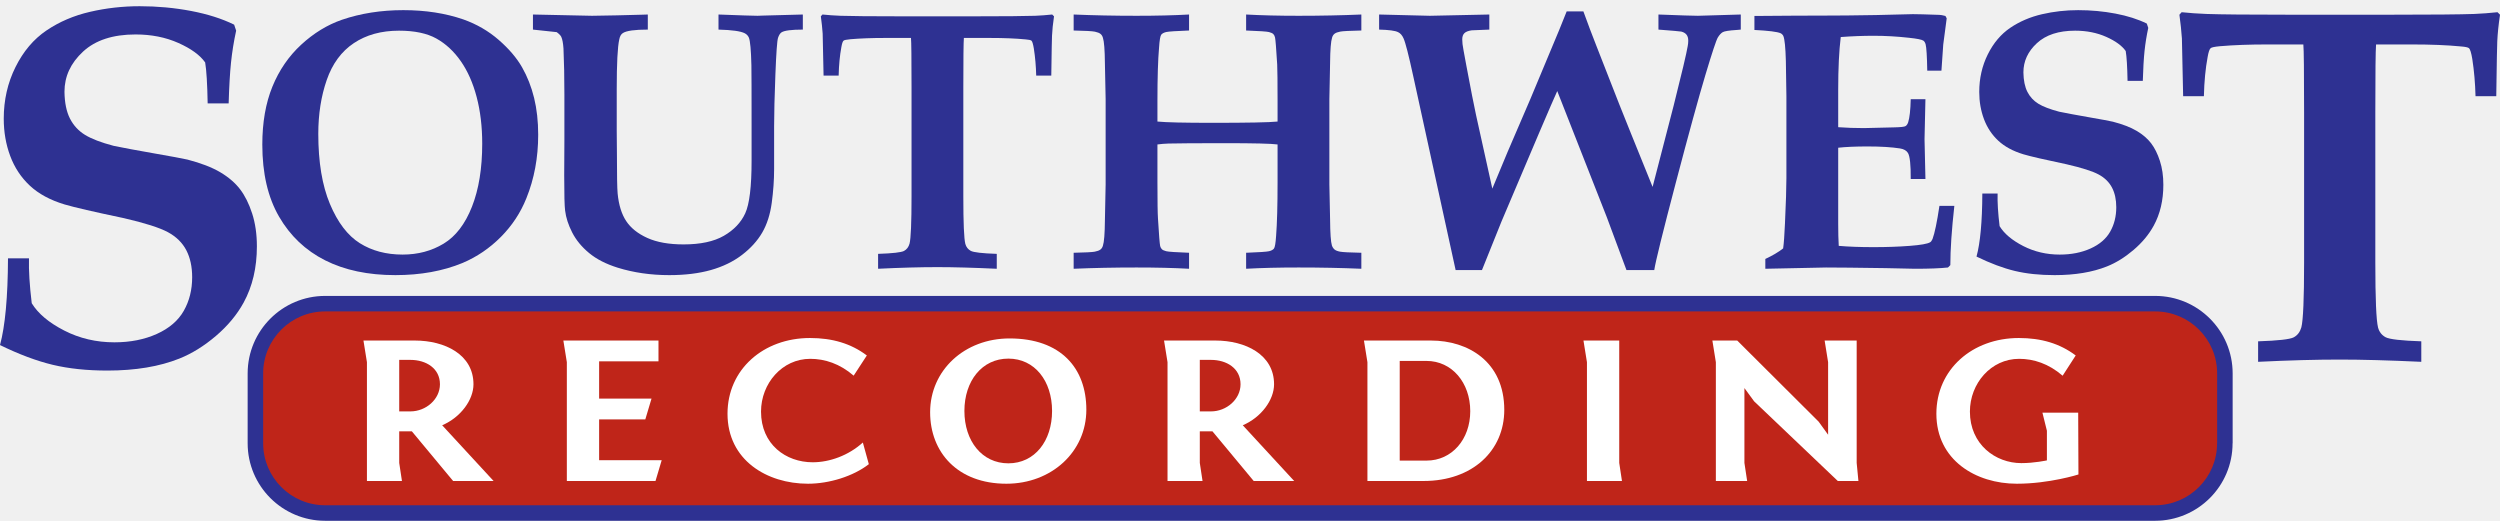
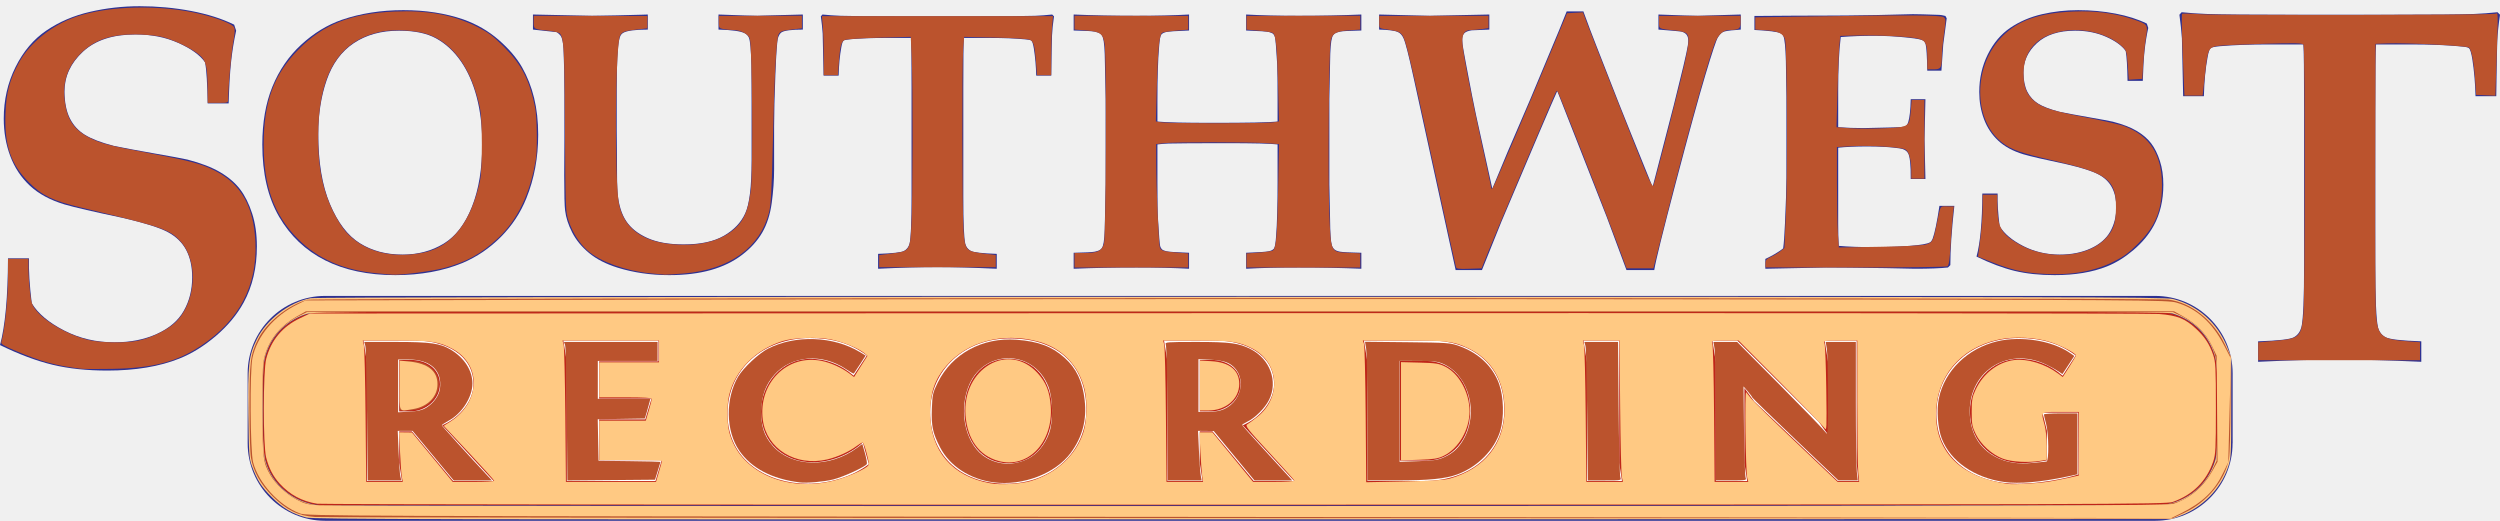
<svg xmlns="http://www.w3.org/2000/svg" id="svg2" xml:space="preserve" height="124.87" width="599.44" version="1.1">
  <defs id="defs6">
    <clipPath id="clipPath430" clipPathUnits="userSpaceOnUse">
      <path id="path432" d="m0,0,0,2190,3224,0v-2190h-3224z" />
    </clipPath>
  </defs>
  <g id="g10" transform="matrix(1.25,0,0,-1.25,0,94.19604)">
    <g id="g12" transform="matrix(0.1487424,0,0,0.1487424,0,-24.53918)">
      <path id="path14" fill-rule="nonzero" fill="#2e3192" d="m294.87,538.23-27.066,0c-0.438,24.918-1.504,42.54-3.219,52.848-6.648,9.453-18.18,17.832-34.586,25.133-16.402,7.309-34.801,10.961-55.172,10.961-29.168,0-51.742-7.371-67.719-22.113-15.976-14.739-23.964-32.008-23.964-51.797,0.211-14.211,2.574-25.731,7.078-34.551s10.945-15.82,19.312-20.981c8.371-5.171,20.703-9.902,37.02-14.199,12.437-2.59,29.761-5.812,51.968-9.691,22.207-3.871,36.637-6.559,43.293-8.051,17.383-4.519,31.438-9.949,42.161-16.277,10.726-6.34,19.253-13.66,25.586-21.934,6.328-8.277,11.531-18.699,15.609-31.269,4.074-12.571,6.117-26.7,6.117-42.379,0-27.508-5.691-51.68-17.078-72.532-8.598-15.687-20.52-30.027-35.773-43.027-15.258-13-30.938-22.723-47.051-29.172-25.782-10.308-56.719-15.48-92.813-15.48-26.426,0-49.953,2.48-70.578,7.422-20.625,4.937-43.293,13.418-67.996,25.461,6.656,24.488,10.098,61.757,10.312,111.82h27.07c-0.434-15.524,0.754-34.801,3.543-57.863,8.168-13.36,22.125-25.098,41.898-35.219,19.766-10.141,41.356-15.199,64.774-15.199,20.41,0,38.617,3.597,54.625,10.808,16,7.211,27.601,17.16,34.804,29.86,7.196,12.703,10.793,27.113,10.793,43.261,0,13.551-2.527,25.168-7.57,34.86-5.051,9.679-12.945,17.429-23.687,23.242-10.747,5.808-29.649,11.828-56.719,18.078-38.887,8.172-64.453,14.09-76.7,17.738-18.48,5.59-33.355,13.641-44.633,24.172-11.281,10.531-19.715,23.262-25.297,38.199-5.594,14.942-8.383,31-8.383,48.192,0,24.058,5.047,46.25,15.148,66.551,10.098,20.296,23.414,36.046,39.961,47.218,16.543,11.18,35.234,19.192,56.075,24.008,20.836,4.852,42.214,7.262,64.129,7.262,22.769,0,44.843-2.039,66.226-6.11,21.379-4.082,39.906-9.968,55.594-17.679l2.574-7.723c-3.012-13.918-5.207-27.578-6.605-40.969-1.403-13.398-2.414-31.031-3.063-52.879" />
      <path id="path16" fill-rule="nonzero" fill="#2e3192" d="m410.47,499.04c0-36.437,5-66.578,15-90.43,10-23.847,22.812-40.699,38.437-50.55,15.625-9.848,34.063-14.77,55.313-14.77,19.687,0,37.304,4.68,52.851,14.07,15.547,9.379,27.735,25.25,36.563,47.61,8.828,22.371,13.242,49.5,13.242,81.402,0,21.899-2.383,41.91-7.149,60.051-4.765,18.129-11.601,33.578-20.507,46.328-8.907,12.738-19.414,22.48-31.524,29.199-12.109,6.731-28.164,10.09-48.164,10.09-22.812,0-42.226-5.367-58.242-16.078-16.016-10.699-27.656-26.539-34.922-47.492-7.266-20.957-10.898-44.098-10.898-69.43zm-72.188-13.961c0,28.602,4.336,53.524,13.008,74.774s21.055,39.289,37.148,54.136c16.094,14.84,33.594,25.551,52.5,32.114,24.219,8.277,50.625,12.418,79.219,12.418,28.438,0,54.219-3.981,77.344-11.95,17.187-6.101,32.383-14.89,45.586-26.371,13.203-11.488,23.242-23.238,30.117-35.269,6.875-12.039,12.07-25.239,15.586-39.61,3.516-14.379,5.273-30.242,5.273-47.582,0-29.379-5.078-56.636-15.234-81.797-7.5-18.75-18.477-35.39-32.93-49.921-14.453-14.532-30.898-25.7-49.336-33.52-25.312-10.461-54.218-15.699-86.718-15.699-35.157,0-65.352,6.371-90.586,19.097-25.235,12.743-45.039,31.532-59.414,56.372-14.375,24.839-21.563,55.781-21.563,92.808" />
      <path id="path18" fill-rule="nonzero" fill="#2e3192" d="m687.3,633.44,0,19.45,76.172-1.641,31.64,0.551,31.641,0.82,8.672,0.27,0-19.45c-16.875,0-27.578-1.48-32.11-4.453-2.343-1.41-3.906-4.136-4.687-8.199-2.188-9.687-3.281-31.019-3.281-63.988v-54.371l0.234-27.43c0-28.59,0.312-46.25,0.937-52.961,1.407-14.687,5.079-26.527,11.016-35.508,5.938-8.992,15.039-16.25,27.305-21.801,12.265-5.55,27.851-8.32,46.758-8.32,21.718,0,39.023,3.711,51.914,11.129,12.89,7.422,22.07,17.07,27.539,28.949,5.468,11.871,8.203,34.453,8.203,67.731v47.82c0,41.25-0.078,66.402-0.235,75.461-0.468,19.691-1.562,31.57-3.281,35.629-1.094,2.5-2.89,4.371-5.39,5.621-5.157,2.66-16.407,4.219-33.75,4.691v19.45c28.281-1.09,45.078-1.641,50.39-1.641,1.406,0,3.516,0.078,6.328,0.238l52.03,1.403v-19.45c-14.53,0-23.67-1.171-27.42-3.511-1.88-1.25-3.4-3.641-4.57-7.149-1.17-3.519-2.31-19.34-3.399-47.461-1.094-28.129-1.641-50.32-1.641-66.57v-55.07c0-14.071-1.015-28.602-3.047-43.602-2.031-15-6.132-27.808-12.304-38.437-6.172-10.621-14.883-20.231-26.133-28.821-11.25-8.601-24.609-15.082-40.078-19.461-15.469-4.371-33.36-6.558-53.672-6.558-23.75,0-45.938,3.199-66.563,9.609-15,4.692-27.265,10.981-36.796,18.871-9.532,7.891-16.797,16.719-21.797,26.481-5,9.769-8.047,19.179-9.141,28.238-0.781,5.629-1.172,20.789-1.172,45.469l0.235,45v59.531c0,21.879-0.391,41.57-1.172,59.07-0.473,6.871-1.414,11.871-2.832,15-0.785,1.719-2.75,3.75-5.887,6.09l-30.656,3.281" />
      <path id="path20" fill-rule="nonzero" fill="#2e3192" d="m1132.4,325,0,19.219c18.75,0.633,29.89,1.883,33.4,3.75,3.52,1.883,5.9,5,7.15,9.383,1.72,6.718,2.58,26.949,2.58,60.699v140.39c0,38.278-0.24,59.688-0.71,64.219h-33.51c-16.88,0-31.72-0.551-44.53-1.64-5.16-0.469-8.13-1.09-8.91-1.879-1.09-0.93-2.03-3.672-2.81-8.2-2.03-10.941-3.2-23.203-3.52-36.8h-19.45c-0.62,32.039-1.02,50.078-1.17,54.148-0.47,6.871-1.25,14.289-2.35,22.262l2.11,2.34c7.34-0.782,15.15-1.321,23.42-1.641,13.43-0.461,39.26-0.699,77.52-0.699h94.61c39.35,0,65.66,0.238,78.93,0.699,7.17,0.32,14.44,0.859,21.77,1.641l2.35-2.34c-1.41-9.531-2.27-17.891-2.58-25.082-0.16-1.25-0.47-18.36-0.94-51.328h-19.45c-0.31,12.187-1.33,23.828-3.05,34.929-0.94,5.621-1.95,8.981-3.04,10.071-0.94,0.789-3.44,1.328-7.5,1.648-12.82,1.25-28.21,1.871-46.18,1.871h-33.51c-0.47-5.469-0.71-26.871-0.71-64.219v-140.39c0-33.75,0.86-54.063,2.58-60.942,1.1-4.058,3.44-7.07,7.03-9.019,3.6-1.949,14.77-3.238,33.52-3.871v-19.219c-30.27,1.41-55.77,2.109-76.52,2.109-22.16,0-47.66-0.699-76.53-2.109" />
      <path id="path22" fill-rule="nonzero" fill="#2e3192" d="m1384.6,325,0,20.629c14.84,0.312,23.91,0.781,27.19,1.41,3.28,0.621,5.7,1.52,7.26,2.691,1.57,1.168,2.66,2.848,3.28,5.04,1.57,4.691,2.43,15.55,2.58,32.582l0.94,46.636v109.69l-0.94,46.172c-0.15,17.339-1.01,28.359-2.58,33.039-0.62,2.187-1.67,3.871-3.16,5.039-1.48,1.179-3.87,2.109-7.15,2.82-3.28,0.699-12.42,1.211-27.42,1.52v20.621c25.63-1.09,52.66-1.641,81.09-1.641,25.47,0,48.05,0.551,67.74,1.641v-20.621c-16.72-0.629-26.56-1.29-29.53-1.989-2.97-0.711-5.08-1.832-6.33-3.39-1.25-1.563-2.19-7.02-2.81-16.379-1.41-15.903-2.11-38.832-2.11-68.774v-26.886c11.26-1.102,34.89-1.641,70.89-1.641,45.38,0,73.38,0.539,84.03,1.641v26.886c0,24.172-0.16,39.692-0.47,46.551-1.25,20.75-2.19,32.441-2.81,35.09-0.47,1.871-1.21,3.312-2.23,4.332-1.01,1.008-2.89,1.859-5.62,2.57-2.74,0.699-12.54,1.36-29.42,1.989v20.621c19.66-1.09,42.2-1.641,67.63-1.641,28.39,0,55.38,0.551,80.97,1.641v-20.621c-14.84-0.309-23.91-0.782-27.19-1.411-3.28-0.621-5.7-1.519-7.26-2.687-1.56-1.172-2.66-2.852-3.28-5.043-1.57-4.84-2.43-15.699-2.58-32.578l-0.94-46.871v-109.69l0.94-45.937c0.15-17.5,0.94-28.512,2.34-33.051,0.78-2.18,1.92-3.898,3.4-5.148s3.87-2.192,7.15-2.813c3.28-0.629,12.42-1.098,27.42-1.41v-20.629c-25.59,1.102-52.58,1.641-80.97,1.641-25.43,0-47.97-0.539-67.63-1.641v20.629c16.72,0.621,26.56,1.293,29.53,1.992s5.08,1.84,6.33,3.399c1.25,1.558,2.19,7.031,2.81,16.41,1.25,15.929,1.88,38.898,1.88,68.898v48.992c-7.83,1.09-30.6,1.641-68.31,1.641-36.15,0-60.25-0.16-72.3-0.473-4.85-0.16-9.62-0.547-14.31-1.168v-48.992c0-24.367,0.23-39.918,0.7-46.637,1.25-20.781,2.19-32.582,2.81-35.39,0.47-1.723,1.21-3.09,2.23-4.102,1.02-1.019,2.89-1.879,5.62-2.578,2.74-0.699,12.54-1.371,29.42-1.992v-20.629c-19.69,1.102-42.27,1.641-67.74,1.641-28.43,0-55.46-0.539-81.09-1.641" />
      <path id="path24" fill-rule="nonzero" fill="#2e3192" d="m2020.4,656.88,21.57,0c5.78-15.949,11.46-31.039,17.09-45.258,24.37-62.543,39.06-99.762,44.06-111.64l28.1-69.421,27.23,105.15c10.47,41.559,16.49,67.027,18.05,76.398,0.47,2.5,0.7,4.852,0.7,7.032,0,3.289-0.74,5.859-2.23,7.738-1.48,1.871-3.71,3.199-6.67,3.98-1.41,0.321-11.25,1.18-29.54,2.582v19.45c27.97-1.09,44.93-1.641,50.86-1.641l55.32,1.641v-19.45c-2.35-0.152-4.07-0.312-5.16-0.472-9.84-0.617-15.86-1.559-18.05-2.809-2.18-1.25-4.29-3.519-6.33-6.801-2.03-3.281-7.38-19.371-16.05-48.281-8.67-28.898-21.41-75.269-38.2-139.1-16.8-63.832-26.06-101.37-27.78-112.62h-35.86l-25.3,68.032-63.95,162.79c-6.72-14.7-30.71-70.84-71.99-168.42l-25.08-62.403h-33.99l-54.51,249.38c-5.96,27.5-10.18,43.981-12.68,49.453-1.73,3.911-4.08,6.559-7.05,7.969-3.77,1.879-11.91,2.969-24.43,3.281v19.45l65.45-1.641,76.68,1.641v-19.45c-13.75-0.472-21.33-0.781-22.74-0.941-4.37-0.621-7.5-1.828-9.37-3.629-1.88-1.801-2.81-4.492-2.81-8.082,0-1.719,0.11-3.719,0.35-5.98,0.23-2.27,1.83-11.289,4.8-27.071,5.8-30.957,10.04-52.59,12.72-64.867l20.92-94.519c1.71,4.199,8.26,19.937,19.64,47.199l29.46,68.469,37.18,89.031c3.12,7.469,6.31,15.41,9.59,23.828" />
      <path id="path26" fill-rule="nonzero" fill="#2e3192" d="m2276.6,325,0,12.66c9.37,4.379,17.03,8.91,22.97,13.59,0.93,6.57,1.71,17.191,2.34,31.879,1.25,26.871,1.87,46.41,1.87,58.59v105.47c0,4.059-0.23,19.297-0.7,45.7-0.47,17.66-1.56,28.437-3.28,32.347-0.78,1.563-1.95,2.731-3.52,3.512-4.21,1.879-15.46,3.289-33.75,4.219v18.051l54.38,0.39c10.78,0.051,21.09,0.078,30.94,0.078,21.4,0,45.23,0.231,71.48,0.703l47.58,1.168c5.62,0,17.03-0.308,34.22-0.929,1.56,0,4.14-0.469,7.73-1.41l1.64-3.051-4.45-33.75c-0.16-2.34-0.94-13.59-2.34-33.75h-18.29c-0.31,18.441-1.01,29.769-2.1,33.992-0.63,2.18-1.57,3.75-2.82,4.68-2.03,1.41-8.26,2.66-18.71,3.75-15.43,1.718-30.55,2.578-45.37,2.578-13.87,0-28.07-0.539-42.56-1.641-2.19-17.797-3.28-40.398-3.28-67.808v-48.442c10.59-0.777,21.66-1.168,33.19-1.168,3.59,0,16.54,0.309,38.82,0.942,8.4,0.148,13.36,0.699,14.85,1.636,1.46,0.942,2.59,2.582,3.38,4.922,1.87,5.942,2.96,15.86,3.28,29.77h18.98l-1.17-51.571,1.17-51.32h-18.98c0.15,18.121-1.04,29.289-3.56,33.512-1.89,3.129-5.29,5.078-10.17,5.859-10.9,1.719-24.87,2.578-41.92,2.578-15.31,0-27.93-0.547-37.87-1.636v-98.282c0-10.98,0.24-20.398,0.7-28.281,12.64-1.098,27.6-1.648,44.93-1.648,16.83,0,32.38,0.55,46.66,1.648,14.27,1.09,23.04,2.652,26.32,4.68,1.1,0.633,2.11,2.031,3.05,4.222,2.79,7.5,5.76,21.719,8.89,42.661h19.22c-3.44-30.942-5.16-56.411-5.16-76.411l-3.05-3.05c-10-1.09-24.22-1.641-42.65-1.641l-37.74,0.82c-37.18,0.551-62.81,0.821-76.87,0.821-3.75,0-29.85-0.539-78.28-1.641" />
      <path id="path28" fill-rule="nonzero" fill="#2e3192" d="m2763.4,567.35-19.68,0c-0.32,18.117-1.1,30.937-2.35,38.437-4.84,6.871-13.22,12.961-25.15,18.281-11.94,5.309-25.32,7.969-40.12,7.969-21.21,0-37.64-5.367-49.26-16.09-11.62-10.719-17.42-23.269-17.42-37.668,0.15-10.34,1.87-18.711,5.14-25.133,3.28-6.41,7.96-11.5,14.04-15.257,6.09-3.762,15.06-7.192,26.93-10.332,9.04-1.868,21.64-4.219,37.79-7.039,16.16-2.809,26.65-4.758,31.49-5.86,12.64-3.281,22.87-7.219,30.66-11.84,7.8-4.609,14.01-9.929,18.62-15.941,4.59-6.02,8.38-13.598,11.34-22.75,2.97-9.141,4.46-19.41,4.46-30.82,0-20.008-4.14-37.579-12.42-52.739-6.25-11.422-14.93-21.851-26.02-31.3-11.09-9.461-22.5-16.532-34.22-21.219-18.75-7.5-41.25-11.25-67.5-11.25-19.22,0-36.33,1.801-51.33,5.39-15,3.598-31.48,9.77-49.45,18.52,4.84,17.809,7.34,44.918,7.5,81.328h19.69c-0.32-11.289,0.54-25.32,2.58-42.078,5.93-9.723,16.09-18.262,30.46-25.633,14.38-7.359,30.08-11.039,47.11-11.039,14.85,0,28.09,2.609,39.73,7.859,11.64,5.243,20.08,12.481,25.31,21.723,5.24,9.219,7.85,19.707,7.85,31.449,0,9.86-1.83,18.309-5.5,25.352-3.68,7.039-9.42,12.68-17.23,16.906-7.81,4.223-21.56,8.602-41.25,13.152-28.28,5.942-46.88,10.239-55.78,12.899-13.44,4.062-24.26,9.922-32.46,17.582-8.21,7.66-14.34,16.918-18.4,27.777-4.06,10.864-6.09,22.543-6.09,35.043,0,17.508,3.67,33.641,11.01,48.41,7.34,14.77,17.03,26.219,29.06,34.348,12.03,8.121,25.63,13.941,40.78,17.461,15.16,3.512,30.71,5.27,46.65,5.27,16.56,0,32.61-1.481,48.16-4.442,15.55-2.957,29.02-7.25,40.43-12.867l1.87-5.602c-2.18-10.129-3.78-20.07-4.8-29.808-1.02-9.742-1.76-22.551-2.23-38.449" />
      <path id="path30" fill-rule="nonzero" fill="#2e3192" d="m2912.1,205,0,26.43c25.79,0.859,41.1,2.582,45.94,5.16,4.83,2.57,8.11,6.871,9.83,12.89,2.36,9.231,3.53,37.059,3.53,83.461v193.04c0,52.641-0.31,82.071-0.96,88.301h-46.09c-23.2,0-43.61-0.75-61.23-2.25-7.09-0.652-11.17-1.511-12.25-2.582-1.5-1.289-2.79-5.051-3.86-11.277-2.8-15.043-4.4-31.91-4.83-50.602h-26.76c-0.85,44.051-1.38,68.86-1.6,74.45-0.64,9.449-1.72,19.652-3.22,30.609l2.89,3.223c10.1-1.071,20.82-1.821,32.21-2.25,18.46-0.653,53.98-0.973,106.58-0.973h130.1c54.1,0,90.27,0.32,108.51,0.973,9.89,0.429,19.87,1.179,29.94,2.25l3.23-3.223c-1.94-13.098-3.11-24.598-3.54-34.481-0.21-1.718-0.64-25.25-1.29-70.578h-26.75c-0.43,16.758-1.82,32.77-4.18,48.02-1.29,7.73-2.7,12.351-4.2,13.859-1.29,1.071-4.73,1.821-10.32,2.25-17.61,1.723-38.77,2.582-63.47,2.582h-46.1c-0.64-7.519-0.95-36.953-0.95-88.301v-193.04c0-46.402,1.17-74.332,3.53-83.793,1.51-5.578,4.73-9.718,9.67-12.41,4.94-2.679,20.31-4.449,46.09-5.308v-26.43c-41.62,1.941-76.7,2.898-105.21,2.898-30.47,0-65.55-0.957-105.24-2.898" />
      <path id="path32" fill-rule="nonzero" fill="#bf2519" d="m2869.2,100c0-49.699-40.29-90-90-90h-2359.8c-49.707,0-90,40.301-90,90v89.988c0,49.711,40.293,90,90,90h2359.9c49.71,0,90-40.289,90-90v-89.988" />
      <path id="path34" fill-rule="nonzero" fill="#2e3192" d="m2869.2,100-10,0c0-22.121-8.94-42.059-23.43-56.57-14.5-14.489-34.4-23.418-56.6-23.43h-2359.8c-22.12,0.012-42.06,8.941-56.56,23.43-14.5,14.511-23.43,34.449-23.44,56.57v89.988c0.008,22.133,8.942,42.063,23.434,56.571,14.508,14.5,34.445,23.429,56.566,23.429h2359.9c22.13,0,42.06-8.929,56.57-23.429,14.49-14.508,23.43-34.438,23.43-56.571v-89.988h20v89.988c0,55.242-44.76,100-100,100h-2359.9c-55.23,0-99.992-44.758-100-100v-89.988c0.008-55.23,44.77-99.988,100-100h2359.8c55.24,0.012,100,44.77,100,100h-10" />
      <path id="path36" fill-rule="nonzero" fill="#FFF" d="m529.25,141.06c20.18,0,38.113,15.73,38.113,34.98,0,20.602-17.933,31.449-38.113,31.449h-14.41v-66.429h14.41zm55.094-89.75-53.172,64-16.332,0,0-40.68,3.519-23.32-45.156,0,0,153.21-4.484,27.921,66.297,0c38.433,0,75.585-17.902,75.585-56.402,0-20.059-16.332-42.57-40.355-52.867l66.297-71.863h-52.199" />
      <path id="path38" fill-rule="nonzero" fill="#FFF" d="m731.01,204.52-4.489,27.921,122.67,0,0-26.839-76.55,0,0-48,67.582,0-8.008-26.84-59.574,0,0-52.602,80.71,0-8.003-26.852-114.34,0,0,153.21" />
      <path id="path40" fill-rule="nonzero" fill="#FFF" d="m1100.9,187.16c-17.93,15.449-37.15,21.692-56.05,21.692-36.19,0-63.415-31.731-63.415-68.063,0-42.301,32.035-65.348,66.625-65.348,21.77,0,46.11,8.688,64.69,25.489l7.7-27.93c-20.18-15.719-51.25-25.211-78.47-25.211-52.843,0-103.77,30.371-103.77,90.289,0,57.223,46.441,97.621,106.33,97.621,28.83,0,52.85-7.051,73.35-22.508l-16.98-26.031" />
      <path id="path42" fill-rule="nonzero" fill="#FFF" d="m1300.4,74.09c33.95,0,56.37,28.742,56.37,67.519,0,38.77-22.42,67.52-56.37,67.52s-56.69-28.75-56.69-67.52c0-38.777,22.74-67.519,56.69-67.519zm100.57,69.148c0-54.238-44.84-95.449-103.13-95.449-62.78,0-98.33,40.402-98.33,92.18,0,53.972,44.2,95.179,102.49,95.179,65.98,0,98.97-38.226,98.97-91.91" />
      <path id="path44" fill-rule="nonzero" fill="#FFF" d="m1561.7,141.06c20.18,0,38.12,15.73,38.12,34.98,0,20.602-17.94,31.449-38.12,31.449h-14.41v-66.429h14.41zm55.1-89.75-53.17,64-16.34,0,0-40.68,3.52-23.32-45.15,0,0,153.21-4.49,27.921,66.3,0c38.43,0,75.59-17.902,75.59-56.402,0-20.059-16.34-42.57-40.36-52.867l66.3-71.863h-52.2" />
      <path id="path46" fill-rule="nonzero" fill="#FFF" d="m1805.1,77.609,34.58,0c32.68,0,56.38,27.391,56.38,63.719,0,36.883-23.7,64.813-56.38,64.813h-34.58v-128.53zm40.35,154.83c47.73,0,94.49-27.113,94.49-89.48,0-52.332-40.68-91.652-104.1-91.652h-72.38v153.21l-4.49,27.921h86.48" />
      <path id="path48" fill-rule="nonzero" fill="#FFF" d="m2088.2,74.629,3.51-23.32-45.15,0,0,153.21-4.49,27.921,46.13,0,0-157.81" />
      <path id="path50" fill-rule="nonzero" fill="#FFF" d="m2394.4,74.629,2.25-23.32-26.6,0-107.93,102.77-12.49,17.082,0-96.531,3.53-23.32-40.36,0,0,153.21-4.49,27.921,32.04,0,105.05-104.66,12.16-16.82,0,93.559-4.48,27.921,41.32,0,0-157.81" />
      <path id="path52" fill-rule="nonzero" fill="#FFF" d="m2659.9,187.16c-17.94,15.449-37.16,21.692-56.06,21.692-36.19,0-63.41-31.731-63.41-68.063,0-42.301,32.99-66.43,66.3-66.43,16.98,0,32.99,3.519,32.99,3.519v38.242l-5.77,23.32h46.12l0.33-79.722s-37.48-11.93-79.44-11.93c-52.84,0-103.77,30.371-103.77,90.289,0,57.223,46.45,97.621,106.34,97.621,28.82,0,52.84-7.051,73.34-22.508l-16.8-26.03" />
      <g id="g54" />
      <g id="g70" />
      <g id="g90" />
      <path id="path130" fill-rule="nonzero" fill="#2e3192" d="m700.47,863.94,1.261,1.309" />
      <g id="g166" />
      <g id="g184" />
      <g id="g202" />
      <g id="g220" />
      <g id="g238" />
      <g id="g262" />
      <g id="g288" />
      <g id="g344" />
      <g id="g368" />
      <g id="g384" />
      <g id="g402" />
      <g id="g426">
        <g id="g428" clip-path="url(#clipPath430)" />
      </g>
      <g id="g458" />
      <g id="g476" />
      <g id="g504" />
      <g id="g522" />
    </g>
+     <path id="path3171" fill="#bb532d" d="M19.399,88.411c-6.141-0.771-9.374-1.652-15.478-4.214-2.934-1.231-3.733-1.709-3.607-2.156,0.871-3.081,1.608-10.428,1.608-16.04l0-3.932h2.447,2.447l0.003,2.359c0.002,1.298,0.164,3.765,0.361,5.483,0.319,2.787,0.489,3.283,1.573,4.606,2.28,2.783,7.508,5.749,12.255,6.954,2.925,0.742,9.182,0.844,12.198,0.198,3.001-0.643,6.838-2.506,8.704-4.227,5.089-4.691,5.817-14.616,1.431-19.494-2.649-2.949-4.108-3.448-23.966-8.198-6.695-1.601-9.254-2.838-12.417-6.001-4.376-4.375-5.913-8.856-5.647-16.46,0.179-5.117,1.015-8.252,3.31-12.408,2.551-4.622,7.906-8.892,13.607-10.854,7.86-2.704,20.448-2.969,30.007-0.632,4.002,0.979,7.467,2.355,7.883,3.131,0.254,0.474,0.198,1.506-0.19,3.55-0.471,2.483-1.206,10.676-1.222,13.63-0.005,0.957-0.017,0.961-2.452,0.961h-2.447l-0.026-3.233c-0.042-5.531-0.354-6.859-1.929-8.221-1.935-1.674-6.53-3.848-9.404-4.449-1.345-0.281-4.075-0.515-6.066-0.518-5.95-0.01-9.903,1.393-13.129,4.661-3.106,3.145-4.301,6.802-3.725,11.39,0.549,4.371,2.253,6.869,5.968,8.746,2.732,1.381,4.839,1.924,14.417,3.713,9.875,1.845,12.479,2.549,15.818,4.277,6.124,3.17,9.122,8.542,9.516,17.051,0.48,10.365-3.91,18.735-12.999,24.782-5.898,3.924-11.511,5.392-21.334,5.579-3.46,0.066-6.842,0.05-7.515-0.034z" transform="matrix(0.8,0,0,-0.8,0,75.35683)" />
+     <path id="path3941" fill="#bb532d" d="M90.563,65.547c-8.141-0.737-14.358-3.442-19.224-8.361-5.634-5.697-8.097-12.491-8.113-22.381-0.017-10.34,2.426-16.995,8.463-23.057,5.924-5.949,12.476-8.518,22.894-8.978,7.937-0.35,14.047,0.772,19.747,3.625,2.749,1.377,3.864,2.204,6.48,4.812,4.26,4.248,6.17,7.969,7.503,14.623,0.437,2.182,0.554,10.02,0.183,12.306-1.326,8.179-4.388,14.581-9.07,18.96-4.064,3.801-7.646,5.769-13.135,7.215-2.794,0.736-10.436,1.704-12.234,1.549-0.288-0.025-1.861-0.166-3.495-0.314zm10.737-4.924c6.931-1.319,11.605-7.168,13.79-17.254,0.601-2.775,0.596-14.642-0.008-17.477-2-9.412-6.36-15.548-12.55-17.686-2.674-0.922-7.704-1.235-10.779-0.67-9.851,1.809-14.89,9.24-15.416,22.734-0.331,8.482,0.765,14.807,3.543,20.452,0.855,1.738,2.195,3.886,2.976,4.774,4.179,4.748,10.787,6.584,18.447,5.126h-0z" transform="matrix(0.8,0,0,-0.8,0,75.35683)" />
+     <path id="path3943" fill="#bb532d" d="m156,65.538c-5.963-0.576-12.012-2.75-15.068-5.415-1.951-1.701-3.638-4.337-4.596-7.179-0.727-2.158-0.755-2.865-0.873-22.156-0.11-19.229-0.24-21.554-1.21-22.73-0.21-0.256-1.44-0.568-2.73-0.693-3.55-0.347-3.56-0.353-3.56-2.073v-1.504l13.632,0.021,13.632,0.021v1.481,1.481l-2.01,0.222c-3.342,0.369-3.933,0.554-4.493,1.408-1.228,1.875-1.446,35.373-0.265,40.703,1.238,5.584,5.508,8.768,12.65,9.434,5.664,0.528,10.429-0.418,13.8-2.737,3.186-2.192,4.487-4.829,5.136-10.407,0.552-4.748,0.319-34.821-0.281-36.229-0.476-1.119-2.247-1.993-4.036-1.993-0.655,0-1.682-0.098-2.283-0.218-1.016-0.203-1.092-0.321-1.092-1.692v-1.473l9.962-0.019,9.962-0.019v1.511,1.511l-2.01,0.229c-2.738,0.311-3.177,0.462-3.591,1.235-0.526,0.983-1.012,10.215-1.378,26.199-0.254,11.07-0.449,14.651-0.894,16.428-2.122,8.468-9.498,13.779-20.392,14.682-2.237,0.185-4.303,0.318-4.591,0.295-0.288-0.023-1.827-0.168-3.418-0.322z" transform="matrix(0.8,0,0,-0.8,0,75.35683)" />
+     <path id="path3945" fill="#bb532d" d="m210.8,62.612,0-1.456,3.003-0.372c4.32-0.535,4.383-0.624,4.723-6.647,0.337-5.982,0.392-33.453,0.08-40.27l-0.23-5.034-7.61,0.203c-4.186,0.112-7.914,0.366-8.286,0.565-0.787,0.421-1.07,1.575-1.36,5.542l-0.211,2.884h-1.696-1.696v-4.491c0-2.47-0.098-5.655-0.219-7.078l-0.219-2.587h27.701,27.701l-0.219,2.587c-0.12,1.423-0.219,4.608-0.219,7.078v4.491h-1.696-1.696l-0.224-2.917c-0.315-4.101-0.566-5.091-1.401-5.539-0.443-0.237-3.708-0.457-8.287-0.559l-7.556-0.168-0.23,2.721c-0.317,3.75-0.253,39.358,0.079,43.79,0.347,4.636,0.59,4.914,4.728,5.427l3.003,0.372v1.456,1.456h-13.981-13.981v-1.456z" transform="matrix(0.8,0,0,-0.8,0,75.35683)" />
+     <path id="path3947" fill="#bb532d" d="m257.64,62.408,0-1.738,2.22,0c3.311,0,4.323-0.464,4.84-2.217,0.502-1.703,0.651-44.471,0.166-47.862-0.365-2.554-1.027-3.031-4.582-3.3l-2.644-0.2v-1.659-1.659l13.632,0.018,13.632,0.018v1.65,1.65l-2.905,0.242c-1.598,0.133-3.096,0.36-3.33,0.505-0.69,0.426-1.036,3.876-1.288,12.829l-0.237,8.425,1.346,0.222c1.763,0.291,25.061,0.289,26.825-0.002l1.361-0.225-0.226-8.772c-0.24-9.225-0.52-11.978-1.29-12.452-0.26-0.158-1.77-0.397-3.37-0.53l-2.905-0.242v-1.65-1.65l13.632-0.018,13.632-0.018v1.663,1.663l-2.601,0.167c-3.307,0.212-4.219,0.775-4.511,2.784-0.411,2.823-0.643,32.232-0.32,40.588,0.39,10.085,0.247,9.779,4.643,9.978l2.789,0.127v1.702,1.702l-13.632-0.005-13.632-0.005v-1.683-1.683l3.028-0.214c1.665-0.118,3.172-0.358,3.348-0.533,0.746-0.746,0.99-3.646,1.199-14.243l0.221-11.216-2.937-0.229c-3.752-0.292-22.277-0.297-24.695-0.006l-1.835,0.22,0.006,4.408c0.008,5.75,0.612,19.694,0.885,20.404,0.294,0.767,0.942,0.958,4.074,1.199l2.725,0.21v1.679,1.679l-13.632,0.007-13.632,0.007v-1.738,0z" transform="matrix(0.8,0,0,-0.8,0,75.35683)" />
+     <path id="path3949" fill="#bb532d" d="M349.08,63.917c-0.11-0.344-2.41-10.77-5.11-23.17-5.93-27.196-6.91-31.26-7.75-32.328-0.63-0.81-1.08-0.967-4.04-1.414-1.48-0.223-1.49-0.23-1.49-1.709v-1.485l13.107-0.015,13.107-0.015v1.484,1.484l-1.622,0.222c-0.892,0.122-2.06,0.222-2.596,0.222-1.412,0-2.073,0.842-2.073,2.638,0,2.031,1.939,12.236,4.733,24.904,1.242,5.632,2.258,10.343,2.258,10.468,0,0.125,0.139,0.079,0.309-0.104,0.305-0.328,9.065-20.844,14.842-34.761l2.974-7.165,1.911-0.104,1.911-0.104,0.955,2.55c1.556,4.154,11.803,30.137,13.805,35.006,1.169,2.844,1.943,4.319,2.107,4.02,0.142-0.26,1.772-6.387,3.621-13.615,4.984-19.482,5.425-21.812,4.336-22.901-0.29-0.276-1.37-0.584-2.42-0.685-4.3-0.418-4.17-0.355-4.17-2.03v-1.502l9.787-0.01,9.787-0.01v1.487c0,1.62-0.394,1.903-2.662,1.913-1.569,0.007-2.781,1.137-3.618,3.374-1.773,4.739-7.128,24.031-11.725,42.245l-2.912,11.535h-3.215-3.215l-2.537-6.816c-3.11-8.32-13.7-35.291-13.98-35.569-0.11-0.11-0.262-0.135-0.337-0.055-0.211,0.225-14.649,34.258-16.373,38.594l-1.528,3.845-3.012,0.101c-2.64,0.088-3.036,0.023-3.205-0.524z" transform="matrix(0.8,0,0,-0.8,0,75.35683)" />
+     <path id="path3951" fill="#bb532d" d="m423.32,63.149c0-0.791,0.251-1.088,1.337-1.577,0.735-0.332,1.756-0.945,2.269-1.364l0.932-0.761,0.391-9.088c0.4-9.289,0.233-38.984-0.229-40.829-0.366-1.46-1.599-2.074-4.546-2.263l-2.601-0.167v-1.47-1.47l14.738-0.232c22.583-0.355,29.77-0.307,30.445,0.205,0.528,0.4,0.534,0.732,0.074,3.932-0.276,1.922-0.508,4.282-0.514,5.243-0.02,2.995-0.212,3.321-1.965,3.321h-1.532v-2.599c0-3.51-0.332-4.266-2.079-4.737-1.836-0.494-9.589-0.905-14.737-0.781l-4.058,0.098-0.212,2.349c-0.117,1.292-0.32,6.217-0.451,10.945l-0.239,8.597,3.267,0.247c1.797,0.136,5.528,0.137,8.293,0.002,5.917-0.288,5.93-0.297,6.265-4.3l0.208-2.482h1.522,1.522v9.437,9.437h-1.573-1.573l-0.002-2.01c-0.002-2.624-0.552-4.529-1.444-5.007-1.037-0.555-8.568-1.01-12.773-0.772l-3.607,0.204,0.002,8.598c0.001,4.729,0.104,10.148,0.23,12.041l0.228,3.443,9.819-0.163c6.18-0.103,10.311-0.318,11.147-0.58,1.517-0.477,1.709-0.847,2.499-4.8,0.942-4.714,0.709-4.313,2.512-4.313h1.607l-0.226,1.835c-0.125,1.009-0.363,4.176-0.53,7.036-0.217,3.712-0.439,5.287-0.775,5.499-0.259,0.164-10.184,0.291-22.055,0.283l-21.584-0.015v-0.974z" transform="matrix(0.8,0,0,-0.8,0,75.35683)" />
+     <path id="path3953" fill="#bb532d" d="m488.49,65.563c-3.861-0.33-6.552-0.999-10.889-2.709l-3.322-1.31,0.232-1.748c0.634-4.766,0.878-7.596,0.88-10.224l0.003-2.884h1.748,1.748l0.021,2.359c0.048,5.399,0.826,6.891,4.873,9.338,6.36,3.846,15.682,3.609,20.37-0.517,2.428-2.138,3.187-4.039,3.207-8.035,0.034-6.796-1.952-8.296-15.013-11.339-7.922-1.846-10.017-2.576-12.228-4.264-7.066-5.395-7.084-18.44-0.035-25.498,3.886-3.89,8.905-5.636,17.157-5.968,5.192-0.209,9.781,0.388,14.122,1.837,3.662,1.222,3.686,1.255,3.178,4.384-0.23,1.417-0.52,4.227-0.645,6.246l-0.227,3.67-1.621,0.105-1.621,0.105-0.249-3.478c-0.237-3.31-0.302-3.528-1.35-4.504-3.336-3.108-9.459-4.618-14.613-3.604-5.862,1.153-9.03,4.718-9.021,10.153,0.005,3.118,0.703,4.92,2.527,6.521,1.841,1.616,4.41,2.432,12.555,3.985,4.024,0.768,8.119,1.701,9.1,2.074,6.113,2.323,9.012,6.866,9.012,14.123,0,6.078-1.56,9.885-5.76,14.06-2.325,2.311-3.468,3.137-6.15,4.447-4.899,2.392-10.883,3.283-17.986,2.676z" transform="matrix(0.8,0,0,-0.8,0,75.35683)" />
+     <path id="path3955" fill="#bb532d" d="m541.46,84.228,0-2.132,4.027-0.366c5.88-0.535,6.285-0.909,6.808-6.284,0.419-4.307,0.449-64.061,0.032-64.719-0.256-0.404-1.819-0.443-9.386-0.23-4.993,0.141-9.923,0.359-10.955,0.485-2.341,0.286-2.604,0.749-3.131,5.508-0.211,1.903-0.459,4.128-0.551,4.945l-0.168,1.486h-2.179-2.179l-0.403-9.7c-0.222-5.335-0.293-9.792-0.159-9.905,0.134-0.113,2.21-0.067,4.613,0.102,4.106,0.29,68.922,0.19,70.43-0.108,0.797-0.158,0.761-1.456,0.331,11.673l-0.261,7.967-2.307-0.102-2.307-0.102-0.238-3.585c-0.284-4.282-0.851-7.228-1.493-7.76-0.523-0.434-15.043-1.173-19.591-0.996l-2.796,0.108-0.089,31.106c-0.049,17.108,0.051,32.5,0.221,34.203,0.484,4.829,1.379,5.548,7.47,6.003l3.058,0.229v2.153,2.153h-19.399-19.399v-2.132z" transform="matrix(0.8,0,0,-0.8,0,75.35683)" />
+     <path id="path3957" fill="#ffc983" d="m73.436,124.08c-3.328-0.885-5.628-2.243-8.265-4.88-2.552-2.552-3.495-4.03-4.772-7.481-0.651-1.759-0.731-2.916-0.857-12.425-0.157-11.789,0.094-13.972,2.063-17.98,2.283-4.648,7.787-8.85,12.841-9.802,1.261-0.238,74.913-0.355,223.19-0.355,197.53,0,221.53,0.057,223.39,0.535,5.899,1.515,10.684,5.763,12.993,11.535l0.974,2.436v12.059c0,11.607-0.029,12.144-0.788,14.338-1.818,5.257-6.104,9.591-11.498,11.629l-2.044,0.772-222.65,0.065c-194.36,0.057-222.9,0-224.57-0.446zm444.93-2.95c6.184-0.802,11.007-4.865,12.804-10.784,0.374-1.232,0.491-4.148,0.494-12.326,0.003-9.687-0.062-10.925-0.687-12.947-1.518-4.914-5.059-8.392-10.103-9.923-1.377-0.418-34.201-0.491-223.6-0.494-221.84-0.004-221.99-0.003-224.05,0.703-4.958,1.696-8.593,5.647-9.763,10.61-0.781,3.313-0.691,21.24,0.122,24.335,1.576,5.997,6.807,10.289,13.344,10.95,3.077,0.311,439.03,0.188,441.44-0.124z" transform="matrix(0.8,0,0,-0.8,0,75.35683)" />
+     <path id="path3959" fill="#ffc983" d="m76.058,120.78c-3.631-0.57-6.581-2.155-9.005-4.839-1.581-1.75-2.552-3.621-3.23-6.225-0.761-2.923-0.751-20.758,0.013-23.693,1.16-4.452,3.897-7.732,8.124-9.734l2.35-1.113,219.8-0.09c120.89-0.049,221.49,0.042,223.55,0.202,4.388,0.341,6.261,1.087,8.899,3.541,2.062,1.919,3.212,3.671,4.096,6.238,0.596,1.731,0.663,3.035,0.663,12.828,0,9.793-0.067,11.097-0.663,12.828-1.602,4.657-4.891,7.928-9.678,9.626-1.627,0.577-13.487,0.612-222.45,0.658-121.4,0.026-221.51-0.075-222.48-0.226zm124.18-5.615c2.617-0.691,6.364-2.278,7.57-3.206,0.672-0.517,0.672-0.557,0.017-3.187-0.365-1.465-0.813-2.663-0.997-2.663s-0.821,0.371-1.415,0.824c-1.793,1.367-4.608,2.647-7.108,3.234-7.517,1.764-14.497-2.545-15.399-9.506-1.141-8.806,5.879-15.823,14.126-14.12,2.201,0.455,4.867,1.669,6.651,3.028l1.099,0.838,1.608-2.548,1.608-2.548-0.785-0.664c-1.325-1.121-5.049-2.65-7.88-3.237-3.174-0.657-9.053-0.471-11.702,0.371-6.463,2.054-11.341,6.979-12.798,12.92-0.541,2.205-0.544,6.614-0.006,8.807,2.342,9.554,13.677,14.753,25.411,11.655h0zm46.911,0.176c6.172-1.837,10.895-6.231,12.65-11.767,0.813-2.564,0.944-7.263,0.281-10.108-1.359-5.835-5.515-10.113-11.284-11.616-8.487-2.211-16.83,0.026-21.886,5.868-2.76,3.188-3.879,6.429-3.879,11.225,0,9.135,5.241,15.293,14.417,16.937,2.45,0.439,7.322,0.168,9.7-0.54zm243.97,0.165c1.25-0.193,3.412-0.607,4.806-0.919l2.534-0.567v-7.626-7.626h-4.369c-4.97,0-4.74-0.188-3.845,3.146,0.284,1.057,0.518,3.364,0.52,5.125l0.004,3.202-1.435,0.242c-3.002,0.507-7.04,0.281-9.121-0.51-2.614-0.993-5.232-3.379-6.466-5.892-0.864-1.758-0.979-2.384-0.979-5.314,0-2.865,0.128-3.593,0.93-5.304,1.846-3.937,5.338-6.632,9.234-7.128,3.146-0.4,7.479,0.925,10.539,3.221l1.13,0.848,1.579-2.463c0.868-1.355,1.574-2.58,1.568-2.722-0.022-0.506-3.287-2.237-5.899-3.128-3.566-1.216-8.961-1.489-12.754-0.645-9.146,2.035-14.903,8.976-14.887,17.95,0.016,9.184,6.185,15.117,17.298,16.637,1.435,0.196,6.849-0.102,9.612-0.529zm-394.76-1.1c-0.123-0.625-0.319-3.299-0.434-5.942l-0.21-4.806,1.53,0.019,1.53,0.019,4.885,5.923,4.885,5.923h4.989c2.744,0,4.98-0.118,4.97-0.262s-2.739-3.168-6.062-6.719l-6.043-6.457,1.431-0.909c7.391-4.693,7.728-13.699,0.656-17.548-3.166-1.723-5.118-2.01-13.669-2.01h-7.831l0.258,1.136c0.142,0.625,0.326,8.253,0.409,16.952l0.15,15.816h4.389,4.389l-0.224-1.136zm61.647-1.261c0.393-1.318,0.714-2.498,0.714-2.622,0-0.123-3.382-0.224-7.515-0.224h-7.515v-4.719-4.719h5.578,5.578l0.714-2.397c0.393-1.318,0.714-2.577,0.714-2.796,0-0.284-1.808-0.399-6.292-0.399h-6.292v-4.194-4.194h7.165,7.165v-2.622-2.622h-11.575-11.575l0.268,0.961c0.147,0.529,0.332,8.157,0.41,16.952l0.142,15.991h10.801,10.801l0.714-2.397zm130.26,1.086c-0.114-0.721-0.311-3.395-0.437-5.942l-0.23-4.631h1.554,1.554l4.875,5.938,4.875,5.938,5.01,0.004c2.862,0.002,4.96-0.132,4.893-0.314-0.064-0.175-2.777-3.194-6.028-6.709-5.232-5.656-5.839-6.434-5.274-6.76,0.351-0.203,1.438-1.007,2.417-1.788,5.893-4.701,5.242-13.111-1.274-16.441-3.174-1.622-5.076-1.888-13.49-1.888h-7.832l0.268,0.961c0.147,0.529,0.332,8.157,0.41,16.952l0.142,15.991h4.388,4.388l-0.207-1.311zm59.378,0.523c8.337-2.394,13.106-8.39,13.106-16.478,0-6.963-3.076-12.128-8.844-14.846-3.396-1.601-5.064-1.794-15.507-1.794h-9.636l0.28,0.786c0.154,0.433,0.338,8.081,0.41,16.996l0.129,16.209,9.156-0.186c6.42-0.131,9.679-0.336,10.905-0.689zm41.239-0.349c-0.142-0.625-0.326-8.253-0.409-16.952l-0.15-15.816h-4.389-4.389l0.258,1.136c0.142,0.625,0.326,8.253,0.409,16.952l0.15,15.816h4.389,4.389l-0.258-1.136zm30.063,0.175c-0.386-1.442-0.632-20.949-0.259-20.535,0.173,0.192,0.668,0.821,1.1,1.398,0.432,0.577,5.293,5.335,10.803,10.573l10.018,9.525h2.589,2.589l-0.223-2.359c-0.123-1.298-0.224-8.926-0.225-16.952l-0.002-14.593h-4.06c-4.058,0-4.06,0.001-3.791,0.786,0.148,0.433,0.333,5.348,0.41,10.923,0.133,9.609,0.11,10.091-0.451,9.263-0.325-0.481-5.091-5.396-10.591-10.923l-9.999-10.049h-3.276c-3.248,0-3.274,0.007-2.996,0.786,0.154,0.433,0.338,8.061,0.409,16.952l0.129,16.166h4.041,4.041l-0.257-0.961z" transform="matrix(0.8,0,0,-0.8,0,75.35683)" />
+     <path id="path3961" fill="#ffc983" d="m335.93,98.609,0-11.779,4.457,0.115c3.929,0.102,4.66,0.219,6.175,0.989,3.311,1.683,5.796,6.267,5.796,10.69,0,4.408-2.641,8.948-6.212,10.678-1.373,0.665-2.376,0.825-5.934,0.943l-4.282,0.143v-11.779z" transform="matrix(0.8,0,0,-0.8,0,75.35683)" />
+     <path id="path3963" fill="#ffc983" d="m287.7,92.433,0-5.987,2.748,0.159c4.355,0.252,6.69,2.156,6.69,5.457,0,3.602-3.212,6.358-7.409,6.358h-2.029v-5.987z" transform="matrix(0.8,0,0,-0.8,0,75.35683)" />
+     <path id="path3965" fill="#ffc983" d="m239.39,110.52c-4.613-1.271-7.44-5.191-7.875-10.919-0.854-11.244,10.307-17.795,17.275-10.14,2.03,2.23,2.895,4.41,3.151,7.945,0.631,8.689-5.471,15.065-12.552,13.114z" transform="matrix(0.8,0,0,-0.8,0,75.35683)" />
+     <path id="path3967" fill="#bb532d" d="m95.806,92.478,0-5.942,1.969,0c2.694,0,4.582,0.633,5.941,1.991,1.991,1.991,2.003,5.084,0.028,7.334-1.491,1.698-3.451,2.542-5.928,2.551l-2.01,0.008v-5.942z" transform="matrix(0.8,0,0,-0.8,0,75.35683)" />
+     <path id="path3969" fill="#bb532d" d="m75.516,123.96c-4.075-0.289-6.841-1.653-10.238-5.052-2.826-2.827-4.495-5.809-5.096-9.108-0.214-1.176-0.375-6.395-0.372-12.059,0.006-11.033,0.226-12.754,2.109-16.485,2.004-3.97,7.302-8.193,11.769-9.382,1.845-0.491,442.49-0.535,446.22-0.045,5.412,0.71,10.711,4.859,13.455,10.535l1.449,2.997v11.374c0,6.275-0.16,12.217-0.357,13.255-0.997,5.258-5.197,10.377-10.586,12.902l-2.967,1.39-221.2-0.055c-121.66-0.03-222.55-0.151-224.19-0.267zm440.08-2.792c3.987-0.207,5.502-0.432,7.101-1.055,2.852-1.11,6.189-4.295,7.669-7.32l1.134-2.317,0.105-11.676c0.099-10.938,0.06-11.824-0.611-14.032-1.187-3.908-4.064-7.132-8.058-9.03l-1.922-0.914h-223.7-223.7l-2.009,0.986c-4.168,2.046-7.376,6.065-8.28,10.374-0.493,2.35-0.535,20.266-0.054,23.12,0.904,5.36,5.371,10.114,10.849,11.544,2.149,0.561,15.653,0.597,219.35,0.59,119.38-0.004,219.34-0.126,222.13-0.271z" transform="matrix(0.8,0,0,-0.8,0,75.35683)" />
+     <path id="path3971" fill="#ffc983" d="m95.806,92.437,0-5.983,2.359,0.241c4.481,0.458,6.726,2.271,6.726,5.433,0,2.991-2.336,5.383-5.813,5.952-3.592,0.588-3.272,1.142-3.272-5.643z" transform="matrix(0.8,0,0,-0.8,0,75.35683)" />
+     <path id="path3992" fill="#bb532d" d="M88.014,99.556c-0.078-8.603-0.263-16.075-0.41-16.603l-0.268-0.961h7.657c8.168,0,10.533,0.33,13.027,1.816,3.287,1.959,5.256,5.01,5.256,8.146,0,3.276-2.557,7.252-5.754,8.948-0.868,0.461-1.579,0.938-1.579,1.06,0,0.183,6.668,7.549,10.952,12.1l1.069,1.136h-4.588-4.588l-4.932-5.942-4.932-5.942h-1.778-1.778l0.199,4.981c0.11,2.739,0.305,5.413,0.434,5.942l0.235,0.961h-4.041-4.041l-0.142-15.641zm14.214-1.807c1.755-1.085,3.042-2.873,3.265-4.536,0.585-4.359-2.24-7.002-7.502-7.018l-2.534-0.008v6.337,6.337l2.744-0.159c2.044-0.118,3.071-0.361,4.027-0.952z" transform="matrix(0.8,0,0,-0.8,0,75.35683)" />
+     <path id="path3994" fill="#bb532d" d="m135.91,99.386c-0.072-8.702-0.256-16.175-0.41-16.608l-0.28-0.786h11.226,11.226v2.272,2.272h-7.165-7.165v4.544,4.544h6.298,6.298l-0.225,0.897c-0.124,0.493-0.419,1.555-0.657,2.359l-0.431,1.463-5.651,0.096-5.651,0.096,0.097,4.972,0.097,4.972,7.428,0.094c4.085,0.052,7.425,0.131,7.422,0.175-0.003,0.044-0.3,1.024-0.66,2.178l-0.654,2.097-10.506,0.092-10.506,0.092-0.13-15.821z" transform="matrix(0.8,0,0,-0.8,0,75.35683)" />
+     <path id="path3996" fill="#bb532d" d="m191.75,115.67c-6.693-0.833-11.595-3.411-14.491-7.621-3.254-4.729-3.369-12.457-0.265-17.747,1.227-2.091,4.982-5.596,7.198-6.719,6.571-3.33,15.577-2.999,21.932,0.804l1.441,0.862-1.361,2.105c-0.748,1.158-1.414,2.158-1.479,2.224-0.065,0.065-0.939-0.434-1.942-1.109-5.692-3.831-13.058-3.223-17.129,1.413-2.057,2.342-2.968,4.796-3.104,8.359-0.146,3.802,0.626,6.261,2.709,8.627,4.582,5.205,13.686,5.421,20.289,0.481l1.214-0.908,0.621,2.192c0.342,1.206,0.551,2.38,0.464,2.61-0.236,0.627-5.665,3.134-8.058,3.719-2.275,0.557-6.361,0.916-8.039,0.708z" transform="matrix(0.8,0,0,-0.8,0,75.35683)" />
+     <path id="path3998" fill="#bb532d" d="m238.24,115.65c-5.702-0.756-10.519-3.907-12.833-8.395-1.77-3.432-2.124-5.101-1.969-9.289,0.124-3.359,0.233-3.833,1.446-6.287,3.391-6.86,10.715-10.836,18.831-10.221,5.295,0.401,8.509,1.607,11.542,4.329,2.83,2.54,4.301,5.64,4.816,10.144,0.543,4.75-0.533,8.841-3.324,12.643-3.652,4.975-11.559,7.998-18.51,7.076zm8.204-5.637c2.217-1.098,4.063-3.306,5.098-6.094,1.031-2.779,0.944-8.449-0.172-11.258-3.663-9.219-15.98-8.968-19.302,0.393-2.272,6.402-0.275,13.951,4.42,16.702,3.083,1.806,6.644,1.899,9.957,0.257z" transform="matrix(0.8,0,0,-0.8,0,75.35683)" />
+     <path id="path4000" fill="#bb532d" d="m279.94,99.206c-0.065-8.795-0.249-16.266-0.409-16.603-0.272-0.573,0.196-0.612,7.363-0.612,8.005,0,10.186,0.288,12.967,1.71,4.668,2.388,6.625,7.767,4.429,12.173-0.986,1.979-3.337,4.335-5.223,5.235-0.675,0.322-1.226,0.674-1.224,0.782,0.002,0.109,2.4,2.81,5.33,6.003,2.93,3.193,5.627,6.143,5.993,6.554l0.666,0.748h-4.519-4.519l-4.885-5.923-4.885-5.923-1.884-0.019-1.884-0.019,0.222,4.806c0.122,2.643,0.319,5.317,0.438,5.942l0.216,1.136h-4.037-4.037l-0.118-15.991zm13.534-1.089c4.881-2.218,5.462-8.893,0.965-11.091-0.847-0.414-2.347-0.692-4.201-0.778l-2.884-0.134v6.327,6.327l2.359-0.008c1.522-0.005,2.857-0.234,3.76-0.644v-0z" transform="matrix(0.8,0,0,-0.8,0,75.35683)" />
+     <path id="path4002" fill="#bb532d" d="m327.87,100.25c-0.011-8.218-0.145-15.698-0.297-16.622l-0.276-1.679,10.171,0.108c9.592,0.102,10.298,0.154,12.405,0.913,4.677,1.687,8.036,4.87,9.557,9.058,1.122,3.089,1.257,8.107,0.302,11.25-1.39,4.577-5.377,8.628-10.307,10.472-2.791,1.044-6.825,1.442-14.621,1.442h-6.912l-0.021-14.942zm18.371,9.398c2.082-0.935,3.421-2.142,4.605-4.151,3.791-6.43,1.431-15.435-4.78-18.241-1.313-0.593-2.309-0.712-6.029-0.718l-4.457-0.008v12.1,12.1l4.457-0.149c3.652-0.122,4.772-0.291,6.204-0.934z" transform="matrix(0.8,0,0,-0.8,0,75.35683)" />
+     <path id="path4004" fill="#bb532d" d="m380.57,99.556c-0.078-8.603-0.263-16.074-0.41-16.603l-0.268-0.961h4.038,4.038l0.136,15.816c0.075,8.699,0.261,16.17,0.413,16.603,0.276,0.786,0.275,0.786-3.764,0.786h-4.041l-0.142-15.641z" transform="matrix(0.8,0,0,-0.8,0,75.35683)" />
+     <path id="path4006" fill="#bb532d" d="m411.41,100.25c-0.011-8.218-0.144-15.69-0.294-16.603l-0.273-1.66h2.836,2.836l10.327,10.399c5.68,5.719,10.583,10.792,10.897,11.272,0.534,0.819,0.57,0.272,0.568-8.738-0.001-5.287-0.125-10.359-0.276-11.272l-0.273-1.66h3.615,3.615v14.454c0,7.95,0.101,15.421,0.225,16.603l0.225,2.148h-2.312-2.312l-10.321-9.836c-5.677-5.41-10.326-9.932-10.331-10.049-0.005-0.117-0.482-0.764-1.059-1.436l-1.05-1.223,0.117,10.661c0.065,5.863,0.243,10.936,0.397,11.272,0.257,0.562-0.023,0.612-3.428,0.612h-3.708l-0.021-14.942z" transform="matrix(0.8,0,0,-0.8,0,75.35683)" />
+     <path id="path4008" fill="#bb532d" d="m480.56,115.57c-7.127-0.988-12.889-4.987-14.965-10.388-0.96-2.497-1.279-6.885-0.702-9.663,1.376-6.627,6.885-12.003,14.026-13.686,5.649-1.331,13.014-0.178,17.252,2.701l1.203,0.817-1.426,2.17-1.426,2.17-1.088-0.728c-0.598-0.401-1.891-1.111-2.873-1.579-9.348-4.458-18.9,1.928-18.241,12.195,0.29,4.524,2.414,7.972,6.132,9.953,2.59,1.381,5.404,1.836,9.001,1.456,1.538-0.162,2.993-0.303,3.233-0.314,0.634-0.027,0.571-6.656-0.087-9.107-0.284-1.057-0.518-2.04-0.52-2.185-0.002-0.144,1.805-0.262,4.016-0.262h4.02v7.305,7.305l-2.534,0.545c-6.174,1.327-11.488,1.785-15.019,1.296z" transform="matrix(0.8,0,0,-0.8,0,75.35683)" />
+     <path id="path4010" fill="#ffc983" d="M280.71,123.94c-202.6-0.18-207.14-0.19-208.85-0.85-4.97-1.89-9.877-7.27-11.178-12.26-0.689-2.65-0.809-21.9-0.155-24.994,1.109-5.248,5.163-10.089,10.746-12.831l1.986-0.975,101.89-0.211c56.038-0.116,156.47-0.144,223.18-0.061,117.62,0.146,121.36,0.171,123.57,0.811,4.793,1.384,8.555,4.757,11.356,10.179l1.658,3.211-0.31,12.434-0.31,12.434-1.258,2.622c-2.079,4.333-4.989,7.109-10.103,9.636l-2.426,1.199-16.35-0.086c-8.993-0.047-109.54-0.165-223.45-0.262zm240.48-3.159c3.941-1.307,7.128-4.013,9.301-7.898l1.218-2.178-0.104-12.695-0.104-12.695-1.116-2.356c-1.36-2.871-3.704-5.294-6.793-7.021l-2.295-1.283h-223.98-223.98l-2.131,1.197c-3.806,2.138-6.427,5.269-7.629,9.114-0.584,1.867-0.655,3.307-0.65,13.107,0.006,11.85,0.121,12.806,1.906,15.853,1.283,2.19,3.765,4.509,6.27,5.859,1.873,1.009,2.617,1.197,5.487,1.381,1.826,0.118,102.26,0.196,223.18,0.175,193.89-0.034,220.04-0.1,221.43-0.56z" transform="matrix(0.8,0,0,-0.8,0,75.35683)" />
  </g>
</svg>
